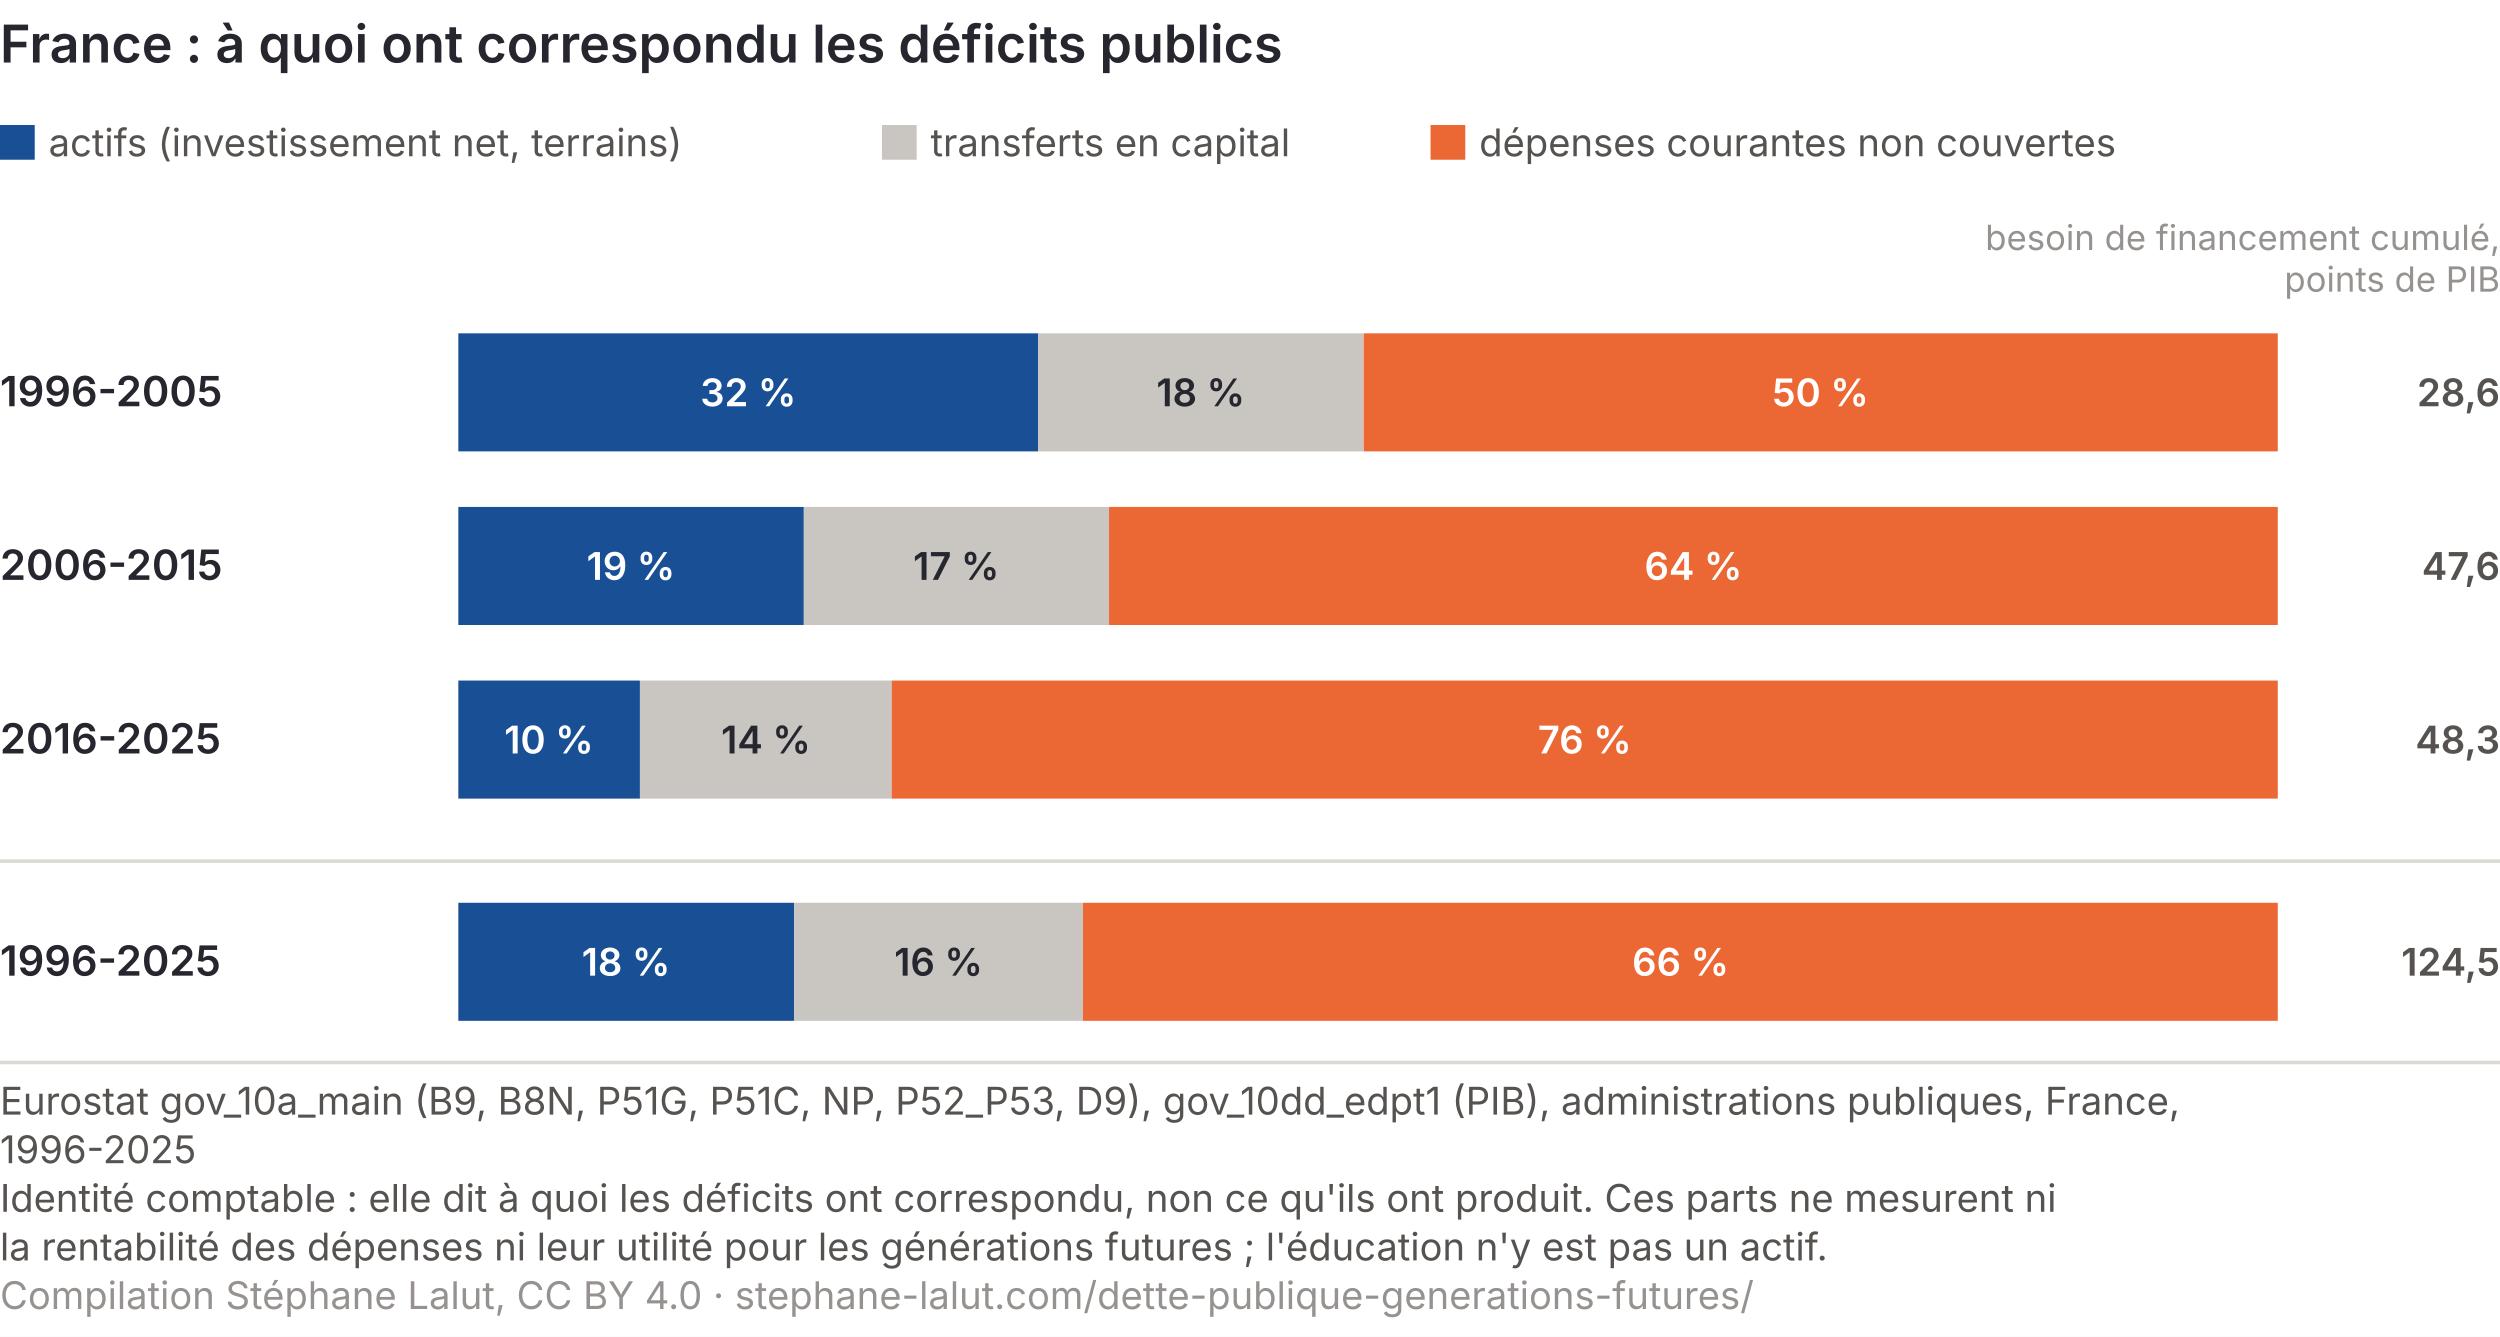
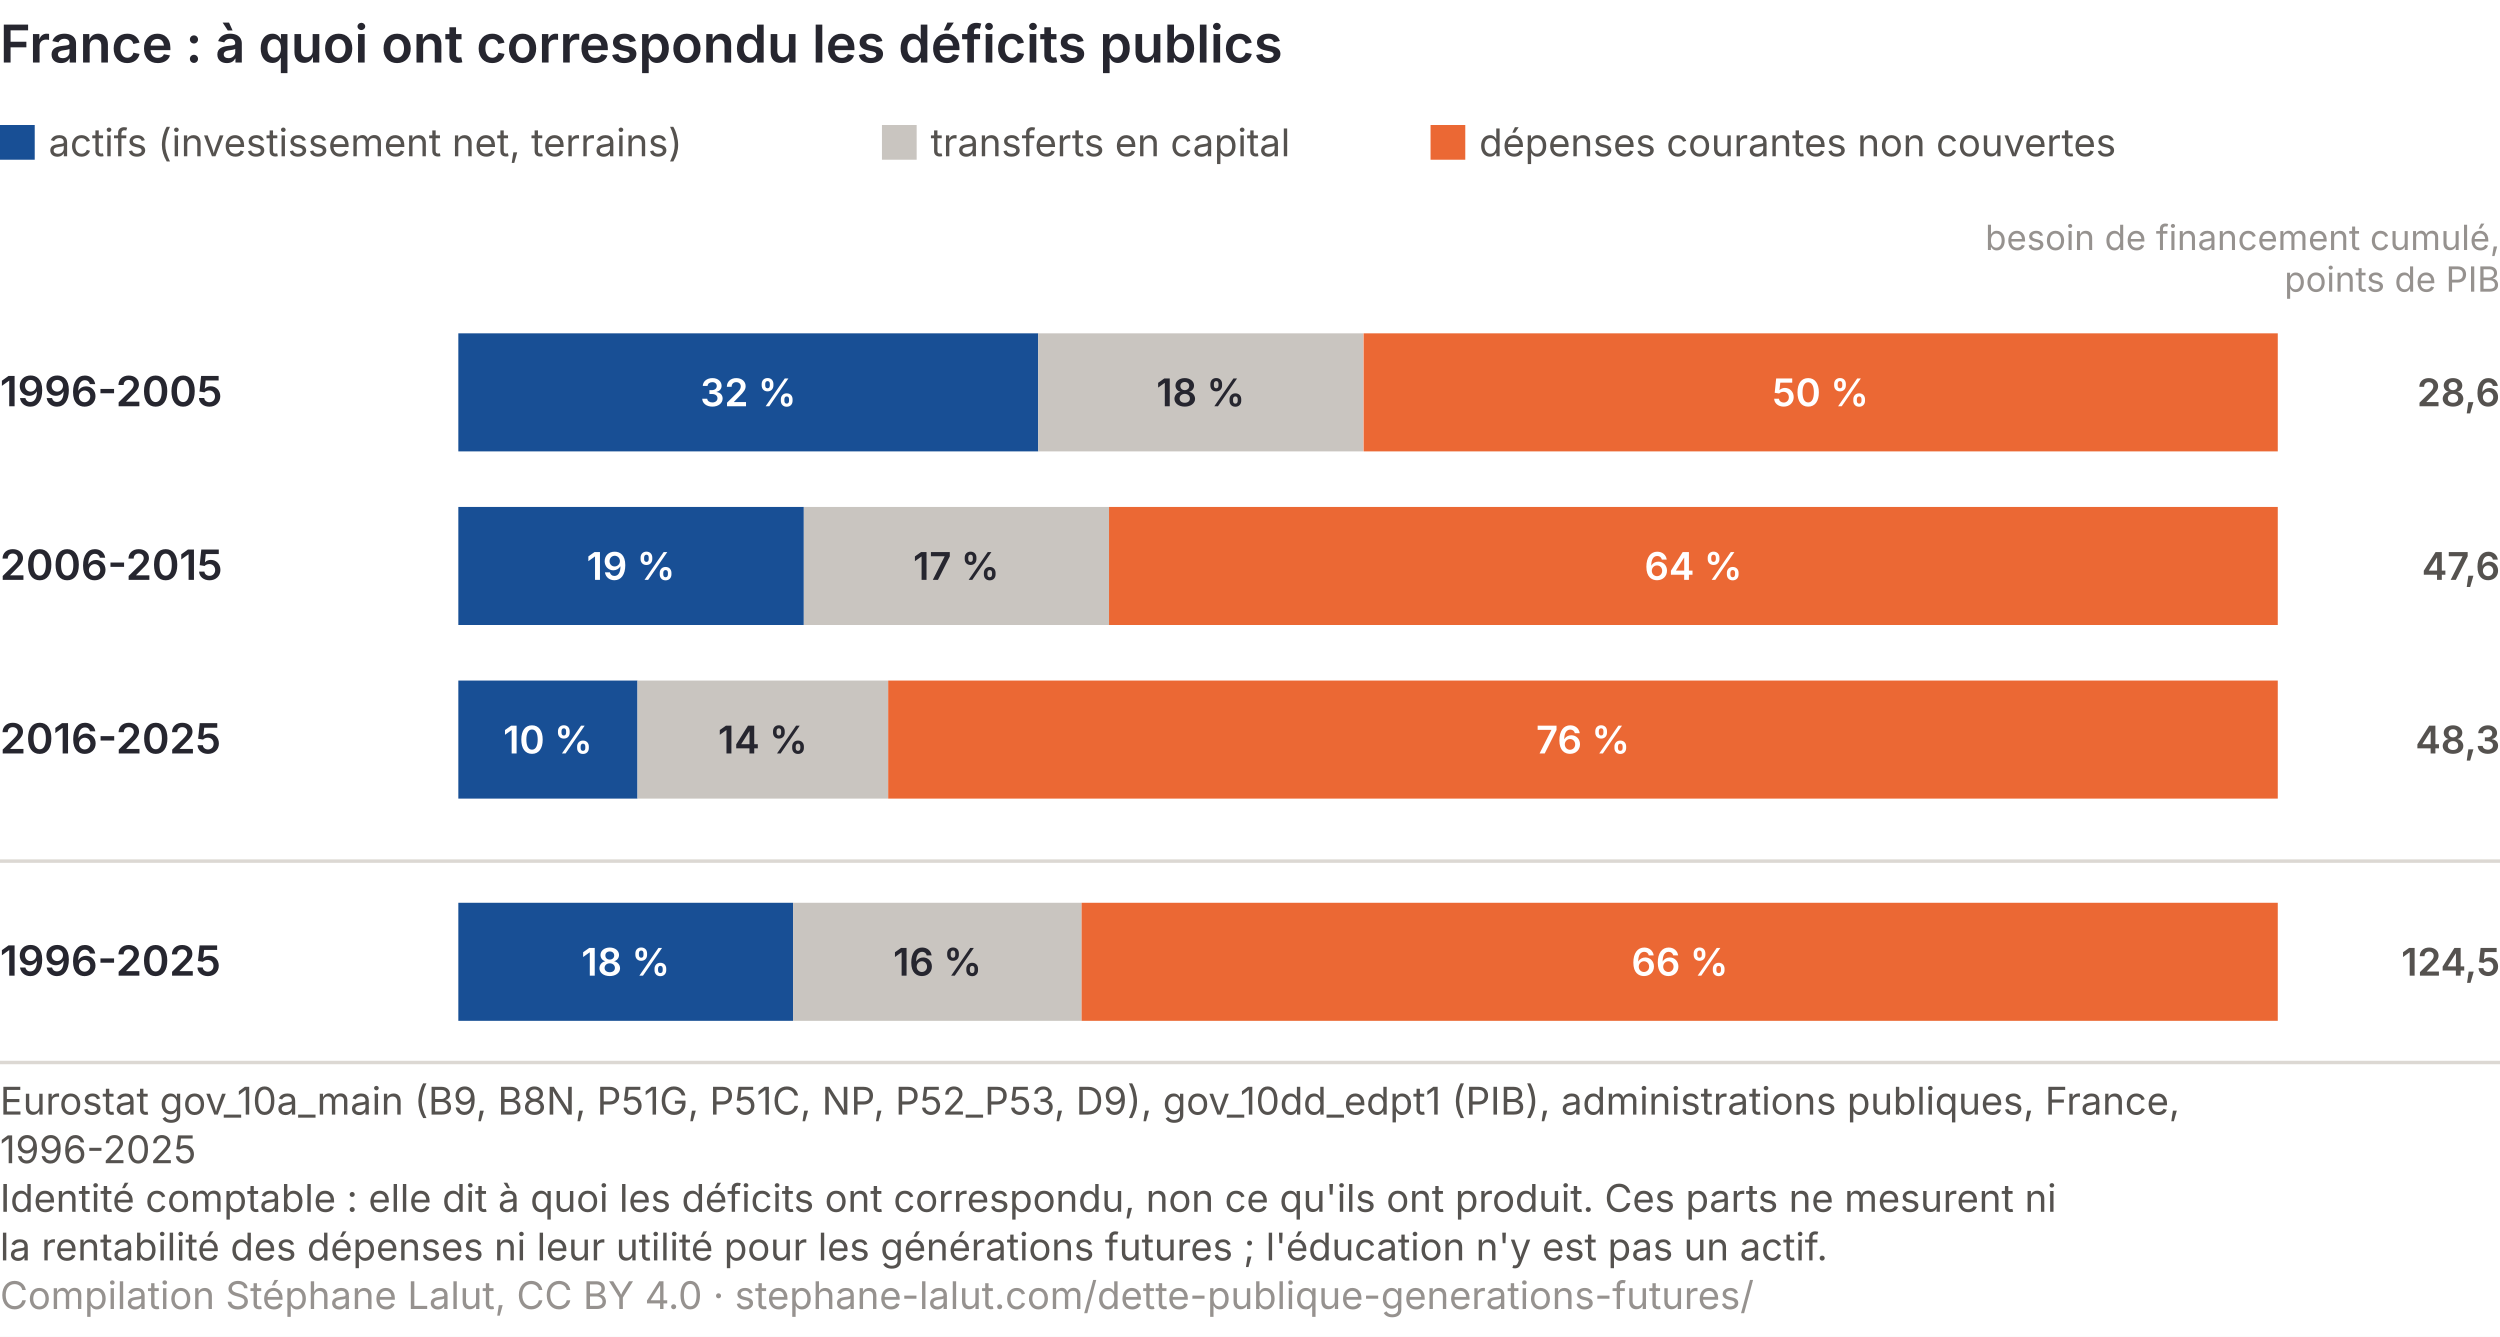
<svg xmlns="http://www.w3.org/2000/svg" viewBox="0 0 720 385" role="img" font-variant-numeric="tabular-nums" aria-labelledby="ga-t ga-d" font-family="Inter, 'Helvetica Neue', Arial, sans-serif">
  <rect width="720" height="385" fill="#ffffff" />
  <text x="0" y="18" font-size="15" font-weight="600" fill="#26262f">France : à quoi ont correspondu les déficits publics</text>
  <rect x="0" y="36" width="10" height="10" fill="#184f95" />
  <text x="14" y="45" font-size="11" fill="#55524f">actifs (investissement net, terrains)</text>
  <rect x="254" y="36" width="10" height="10" fill="#c9c5c0" />
  <text x="268" y="45" font-size="11" fill="#55524f">transferts en capital</text>
  <rect x="412" y="36" width="10" height="10" fill="#eb6834" />
  <text x="426" y="45" font-size="11" fill="#55524f">dépenses courantes non couvertes</text>
  <text x="720" y="72" font-size="10" fill="#96928f" text-anchor="end">besoin de financement cumulé,</text>
  <text x="720" y="84" font-size="10" fill="#96928f" text-anchor="end">points de PIB</text>
  <text x="0" y="117.0" font-size="12" font-weight="600" fill="#26262f">1996-2005</text>
  <rect x="132.0" y="96.0" width="167.0" height="34" fill="#184f95" />
  <text x="215.5" y="117.0" font-size="11" font-weight="600" fill="#ffffff" text-anchor="middle">32 %</text>
  <rect x="299.0" y="96.0" width="93.6" height="34" fill="#c9c5c0" />
  <text x="345.8" y="117.0" font-size="11" font-weight="600" fill="#26262f" text-anchor="middle">18 %</text>
  <rect x="392.7" y="96.0" width="263.3" height="34" fill="#eb6834" />
  <text x="524.3" y="117.0" font-size="11" font-weight="600" fill="#ffffff" text-anchor="middle">50 %</text>
  <text x="720" y="117.0" font-size="11" font-weight="600" fill="#55524f" text-anchor="end">28,6</text>
  <text x="0" y="167.0" font-size="12" font-weight="600" fill="#26262f">2006-2015</text>
  <rect x="132.0" y="146.0" width="99.5" height="34" fill="#184f95" />
  <text x="181.7" y="167.0" font-size="11" font-weight="600" fill="#ffffff" text-anchor="middle">19 %</text>
  <rect x="231.5" y="146.0" width="87.9" height="34" fill="#c9c5c0" />
  <text x="275.4" y="167.0" font-size="11" font-weight="600" fill="#26262f" text-anchor="middle">17 %</text>
  <rect x="319.4" y="146.0" width="336.6" height="34" fill="#eb6834" />
  <text x="487.7" y="167.0" font-size="11" font-weight="600" fill="#ffffff" text-anchor="middle">64 %</text>
  <text x="720" y="167.0" font-size="11" font-weight="600" fill="#55524f" text-anchor="end">47,6</text>
  <text x="0" y="217.0" font-size="12" font-weight="600" fill="#26262f">2016-2025</text>
-   <rect x="132.0" y="196.0" width="52.3" height="34" fill="#184f95" />
-   <text x="158.1" y="217.0" font-size="11" font-weight="600" fill="#ffffff" text-anchor="middle">10 %</text>
-   <rect x="184.3" y="196.0" width="72.5" height="34" fill="#c9c5c0" />
-   <text x="220.6" y="217.0" font-size="11" font-weight="600" fill="#26262f" text-anchor="middle">14 %</text>
-   <rect x="256.8" y="196.0" width="399.2" height="34" fill="#eb6834" />
-   <text x="456.4" y="217.0" font-size="11" font-weight="600" fill="#ffffff" text-anchor="middle">76 %</text>
+   <rect x="132.0" y="196.0" width="51.6" height="34" fill="#184f95" />
+   <text x="157.8" y="217.0" font-size="11" font-weight="600" fill="#ffffff" text-anchor="middle">10 %</text>
+   <rect x="183.6" y="196.0" width="72.2" height="34" fill="#c9c5c0" />
+   <text x="219.7" y="217.0" font-size="11" font-weight="600" fill="#26262f" text-anchor="middle">14 %</text>
+   <rect x="255.8" y="196.0" width="400.2" height="34" fill="#eb6834" />
+   <text x="455.9" y="217.0" font-size="11" font-weight="600" fill="#ffffff" text-anchor="middle">76 %</text>
  <text x="720" y="217.0" font-size="11" font-weight="600" fill="#55524f" text-anchor="end">48,3</text>
  <line x1="0" y1="248.0" x2="720" y2="248.0" stroke="#dcd8d3" />
  <text x="0" y="281.0" font-size="12" font-weight="600" fill="#26262f">1996-2025</text>
-   <rect x="132.0" y="260.0" width="96.7" height="34" fill="#184f95" />
-   <text x="180.3" y="281.0" font-size="11" font-weight="600" fill="#ffffff" text-anchor="middle">18 %</text>
-   <rect x="228.7" y="260.0" width="83.2" height="34" fill="#c9c5c0" />
-   <text x="270.3" y="281.0" font-size="11" font-weight="600" fill="#26262f" text-anchor="middle">16 %</text>
-   <rect x="311.9" y="260.0" width="344.1" height="34" fill="#eb6834" />
-   <text x="484.0" y="281.0" font-size="11" font-weight="600" fill="#ffffff" text-anchor="middle">66 %</text>
+   <rect x="132.0" y="260.0" width="96.4" height="34" fill="#184f95" />
+   <text x="180.2" y="281.0" font-size="11" font-weight="600" fill="#ffffff" text-anchor="middle">18 %</text>
+   <rect x="228.4" y="260.0" width="83.1" height="34" fill="#c9c5c0" />
+   <text x="270.0" y="281.0" font-size="11" font-weight="600" fill="#26262f" text-anchor="middle">16 %</text>
+   <rect x="311.5" y="260.0" width="344.5" height="34" fill="#eb6834" />
+   <text x="483.8" y="281.0" font-size="11" font-weight="600" fill="#ffffff" text-anchor="middle">66 %</text>
  <text x="720" y="281.0" font-size="11" font-weight="600" fill="#55524f" text-anchor="end">124,5</text>
  <line x1="0" y1="306.0" x2="720" y2="306.0" stroke="#dcd8d3" />
  <text class="pied-source" x="0" y="321.0" font-size="11" fill="#55524f">Eurostat gov_10a_main (B9, B8N, P51G, P51C, NP, P52_P53, D9), gov_10dd_edpt1 (PIB), administrations publiques, France,</text>
  <text class="pied-source" x="0" y="335.0" font-size="11" fill="#55524f">1996-2025</text>
  <text class="pied-note" x="0" y="349.0" font-size="11" fill="#55524f">Identité comptable : elle dit à quoi les déficits ont correspondu, non ce qu'ils ont produit. Ces parts ne mesurent ni</text>
  <text class="pied-note" x="0" y="363.0" font-size="11" fill="#55524f">la rentabilité des dépenses ni leur utilité pour les générations futures ; l'éducation n'y est pas un actif.</text>
  <text class="pied-licence" x="0" y="377.0" font-size="11" fill="#96928f">Compilation Stéphane Lalut, CC BY 4.0 · stephane-lalut.com/dette-publique-generations-futures/</text>
</svg>
